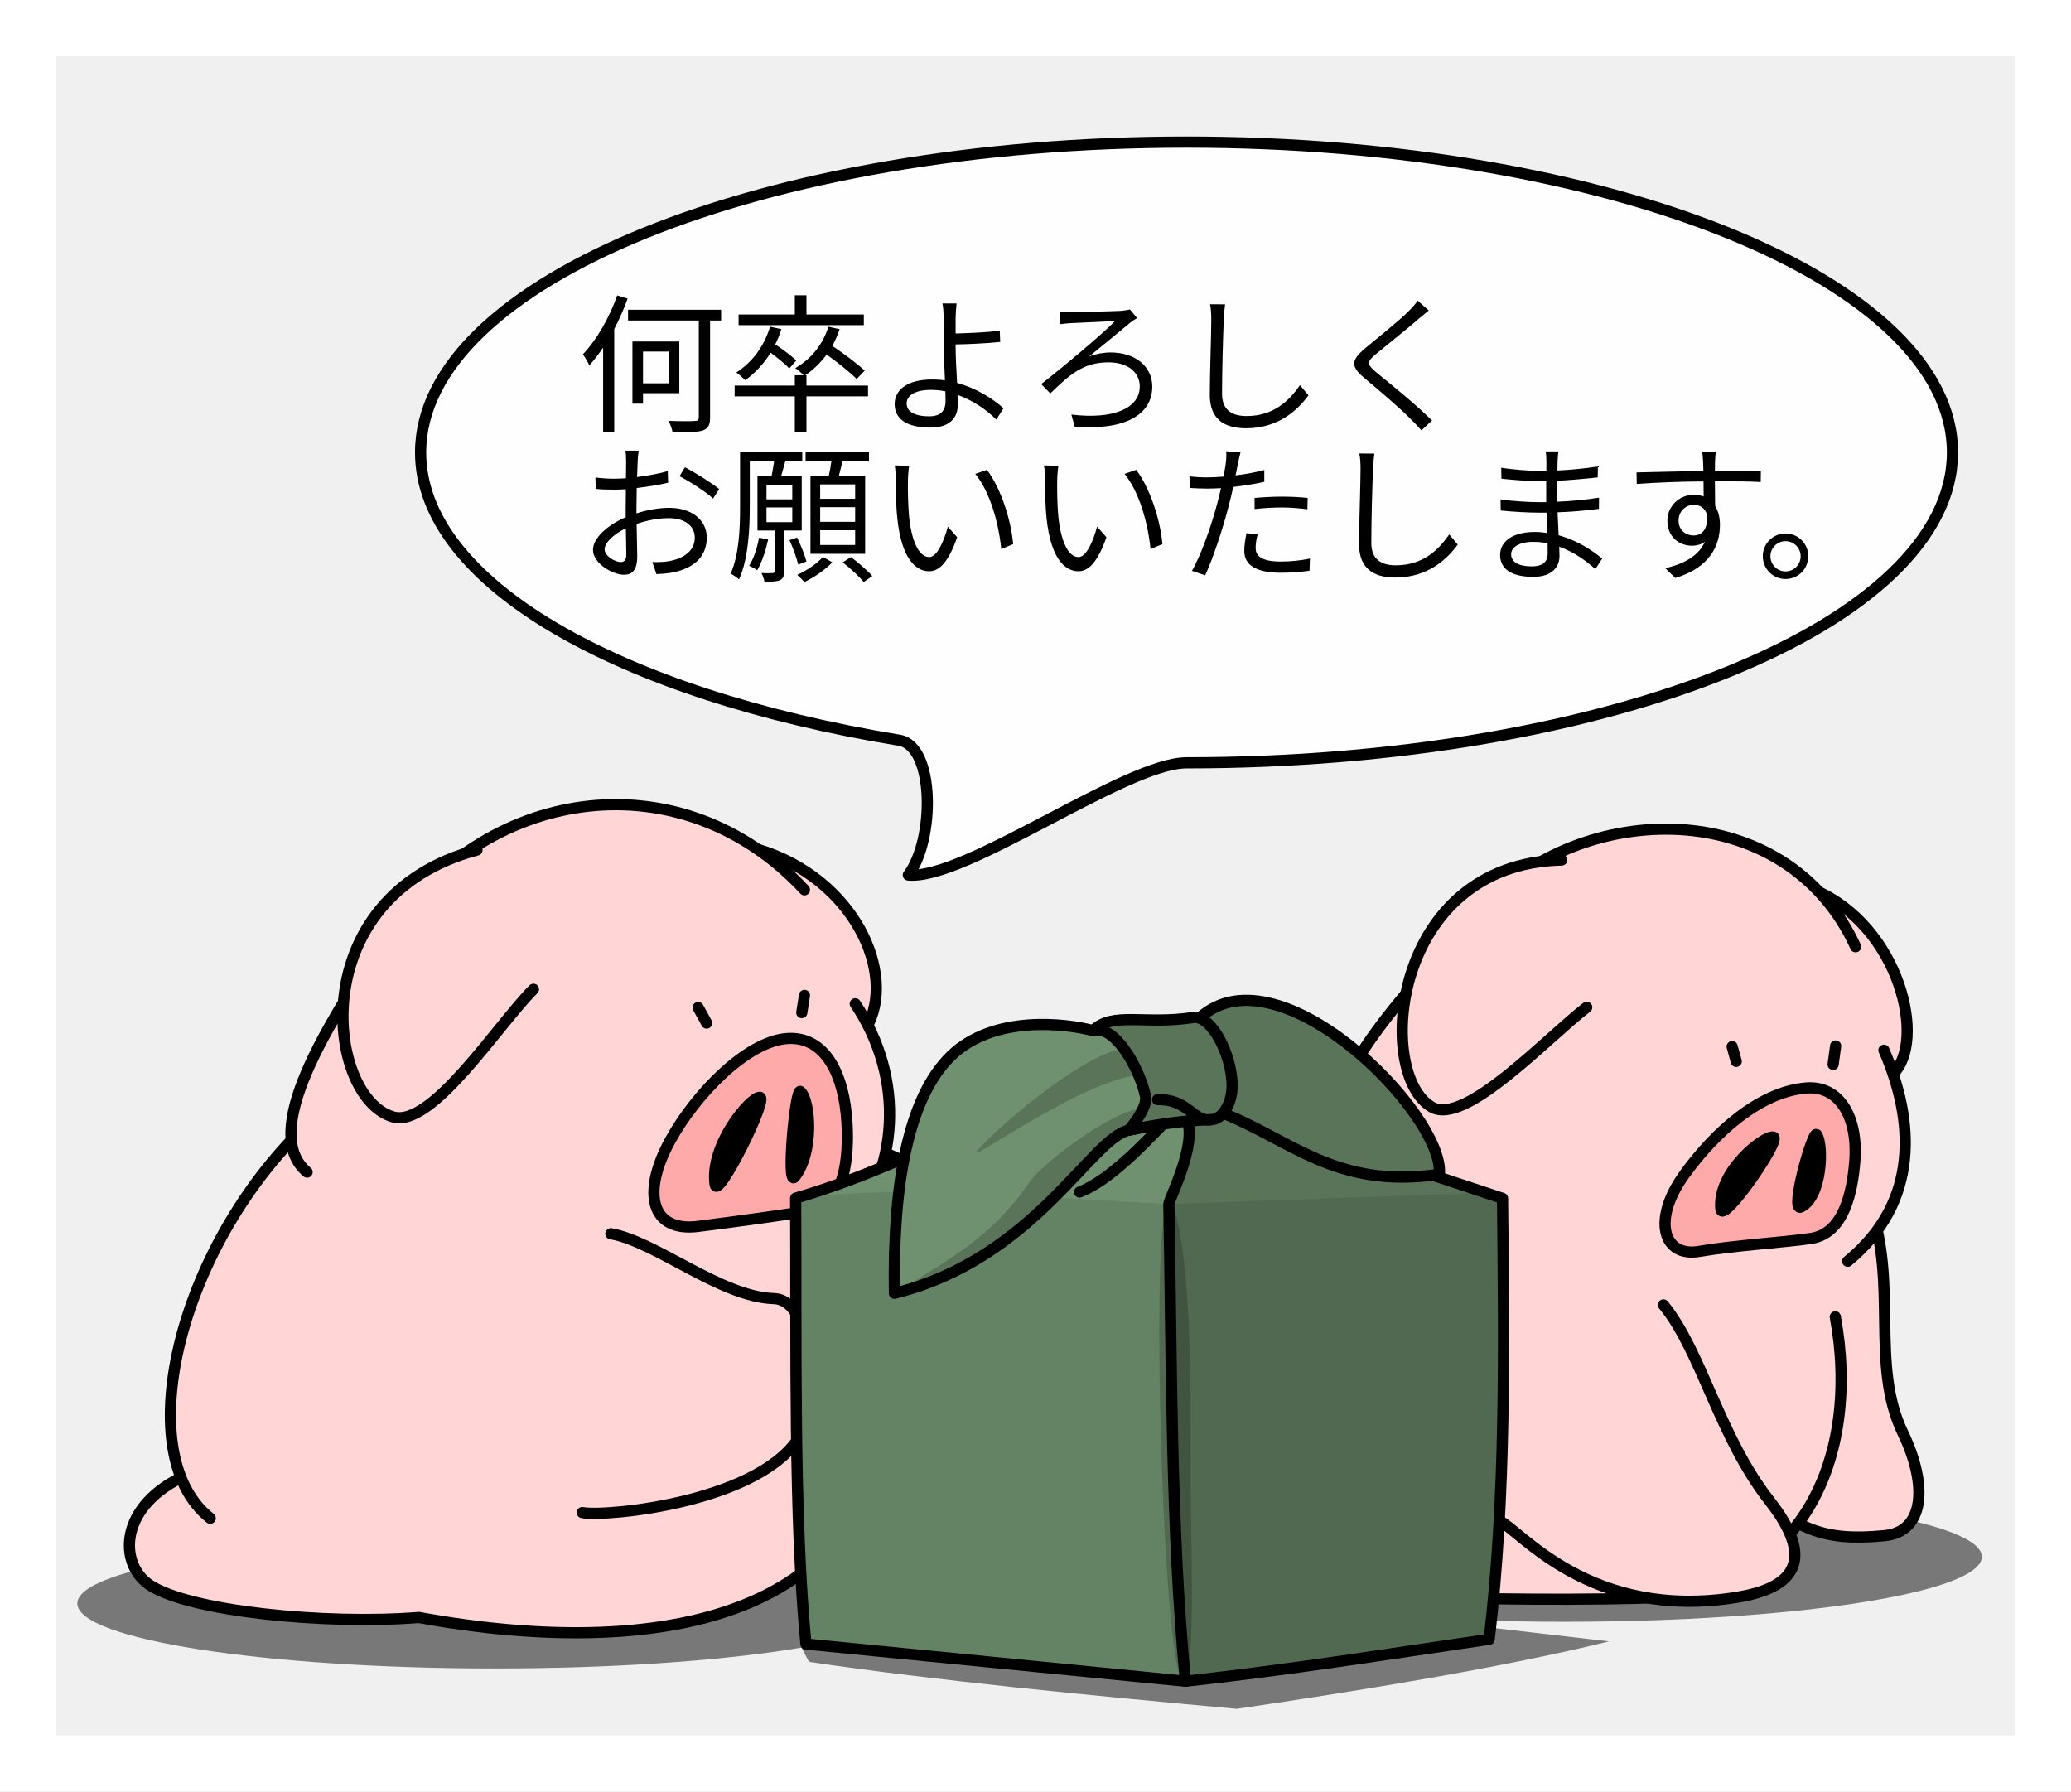
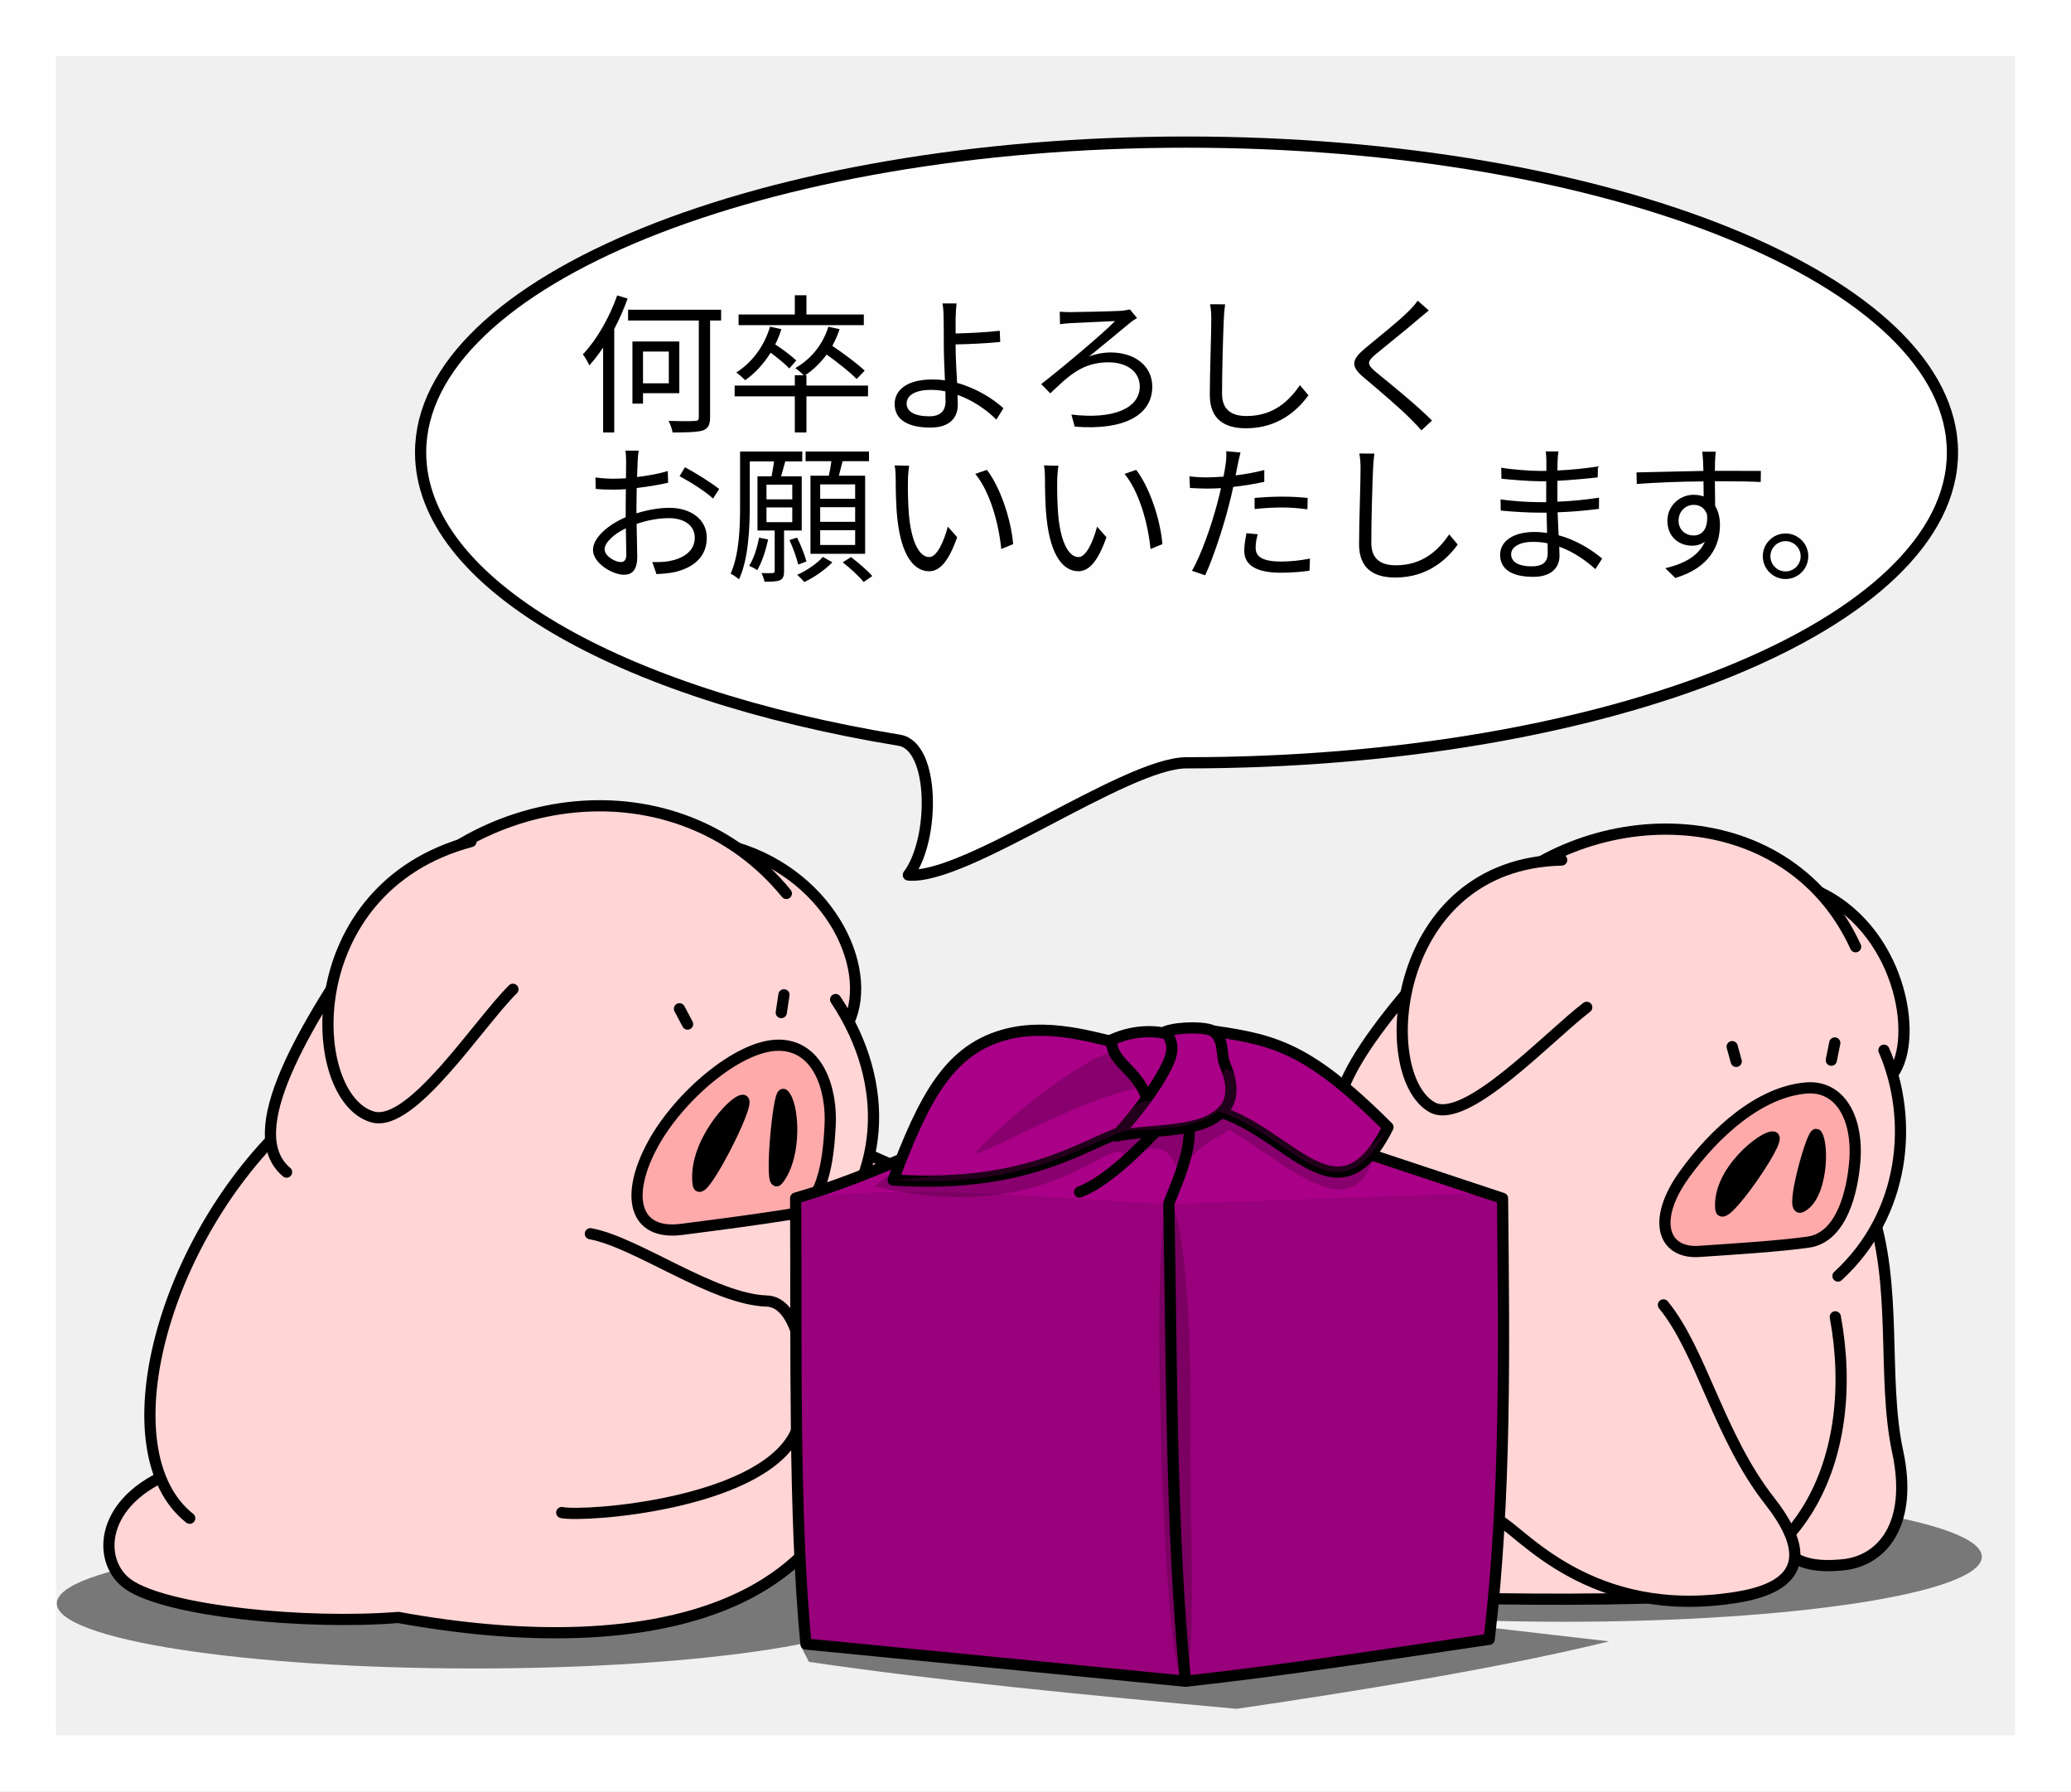
<svg xmlns="http://www.w3.org/2000/svg" width="370" height="320" id="svg3172" version="1.1">
  <defs id="defs3174" />
  <g id="layer1" transform="translate(0,-732.3622)" style="display:none">
    <path style="display:inline;fill:none;stroke:#0000ff;stroke-width:1px;stroke-linecap:butt;stroke-linejoin:miter;stroke-opacity:1" d="M 10,1042.362 360,742.362" id="path3025" />
    <path style="display:inline;fill:none;stroke:#0000ff;stroke-width:1px;stroke-linecap:butt;stroke-linejoin:miter;stroke-opacity:1" d="M 10,742.362 360,1042.362" id="path3027" />
    <path style="display:inline;fill:none;stroke:#ff0000;stroke-width:1px;stroke-linecap:butt;stroke-linejoin:miter;stroke-opacity:1" d="M 10,732.362 V 1052.362" id="path3006" />
    <path style="display:inline;fill:none;stroke:#ff0000;stroke-width:1px;stroke-linecap:butt;stroke-linejoin:miter;stroke-opacity:1" d="M 360,732.362 V 1052.362" id="path3010" />
    <path style="display:inline;fill:none;stroke:#ff0000;stroke-width:1px;stroke-linecap:butt;stroke-linejoin:miter;stroke-opacity:1" d="m 0,742.362 370,3e-5" id="path3016" />
    <path style="display:inline;fill:none;stroke:#ff0000;stroke-width:1px;stroke-linecap:butt;stroke-linejoin:miter;stroke-opacity:1" d="M 0,1042.362 H 370" id="path3018" />
  </g>
  <g id="layer10" style="display:none" />
+   <g id="g17779" style="display:none">
+     <ellipse id="ellipse17749" style="opacity:0.5;fill:#000000;fill-opacity:1;stroke:none;stroke-width:2;stroke-linecap:round;stroke-linejoin:round;stroke-miterlimit:4;stroke-dasharray:none" cx="-279.473" cy="278.1" rx="74.594" ry="11.614" transform="scale(-1,1)" />
+     <path style="display:inline;fill:#ffd5d5;stroke:#000000;stroke-width:2;stroke-linecap:round;stroke-linejoin:round;stroke-miterlimit:4;stroke-dasharray:none;stroke-opacity:1" d="m 334.087,215.306 c 5.065,14.176 0.006,28.442 5.856,40.627 4.631,9.645 3.787,17.713 -3.25,18.397 -11.24,1.093 -15.538,-1.324 -24.268,-8.417" id="path17751" />
+     <path id="path17753" d="m 334.391,213.705 -15.398,55.216 -88.297,-1.966 -21.102,-7.462 28.157,-59.994 91.193,-34.873 7.913,23.108 z" style="display:inline;fill:#ffd5d5;stroke:none;stroke-width:2;stroke-linecap:round;stroke-linejoin:round;stroke-miterlimit:4;stroke-dasharray:none" />
+     <path id="path17755" d="m 324.125,158.962 c 15.338,6.528 20.166,27.2 14.011,32.935" style="display:inline;fill:#ffd5d5;stroke:#000000;stroke-width:2;stroke-linecap:round;stroke-linejoin:round;stroke-miterlimit:4;stroke-dasharray:none;stroke-opacity:1" />
+     <path id="path17757" d="M 240.564,193.626 C 220.18,208.994 197.277,246.488 209.972,262.226" style="display:inline;fill:#ffd5d5;stroke:#000000;stroke-width:2;stroke-linecap:round;stroke-linejoin:round;stroke-miterlimit:4;stroke-dasharray:none;stroke-opacity:1" />
+     <path id="path17759" d="m 212.657,258.743 c -18.314,8.7 -19.874,21.376 -6.955,23.226 16.242,2.327 54.963,4.312 86.925,3.554 29.805,-0.707 39.793,-25.655 35.264,-50.283" style="display:inline;fill:#ffd5d5;stroke:#000000;stroke-width:2;stroke-linecap:round;stroke-linejoin:round;stroke-miterlimit:4;stroke-dasharray:none;stroke-opacity:1" />
+     <path id="path17761" d="m 331.52,169.128 c -12.51,-27.314 -49.162,-26.253 -66.768,-6.867 -14.009,15.425 -30.636,32.949 -24.522,41.269" style="display:inline;fill:#ffd5d5;stroke:#000000;stroke-width:2;stroke-linecap:round;stroke-linejoin:round;stroke-miterlimit:4;stroke-dasharray:none;stroke-opacity:1" />
+     <path id="path17763" d="m 336.582,187.613 c 5.368,12.387 6.545,26.985 -6.48,37.696" style="display:inline;fill:#ffd5d5;stroke:#000000;stroke-width:2;stroke-linecap:round;stroke-linejoin:round;stroke-miterlimit:4;stroke-dasharray:none;stroke-opacity:1" />
+     <path id="path17765" d="m 327.951,186.851 -0.448,3.298" style="display:inline;fill:none;stroke:#000000;stroke-width:2;stroke-linecap:round;stroke-linejoin:round;stroke-miterlimit:4;stroke-dasharray:none;stroke-opacity:1" />
+     <path id="path17767" d="m 309.467,186.97 0.722,2.634" style="display:inline;fill:none;stroke:#000000;stroke-width:2;stroke-linecap:round;stroke-linejoin:round;stroke-miterlimit:4;stroke-dasharray:none;stroke-opacity:1" />
+     <path id="path17769" d="m 279.008,153.636 c -30.46,0.669 -33.418,38.284 -23.184,44.145 5.942,3.403 20.55,-12.394 27.656,-17.834" style="display:inline;fill:#ffd5d5;stroke:#000000;stroke-width:2;stroke-linecap:round;stroke-linejoin:round;stroke-miterlimit:4;stroke-dasharray:none;stroke-opacity:1" />
+     <path id="path17771" d="m 322.655,194.36 c -8.212,0.699 -16.226,7.804 -21.756,15.495 -5.869,8.162 -3.678,14.801 2.664,13.699 6.112,-1.062 15.15,-1.603 19.975,-2.317 5.93,-0.878 7.406,-8.368 7.838,-13.799 0.611,-7.686 -2.637,-13.597 -8.722,-13.079 z" style="display:inline;fill:#ffaaaa;stroke:#000000;stroke-width:2;stroke-linecap:round;stroke-linejoin:round;stroke-miterlimit:4;stroke-dasharray:none;stroke-opacity:1" />
+     <path id="path17773" d="m 307.442,216.002 c 0.283,2.814 10.89,-12.511 9.382,-12.88 -1.539,-0.377 -10.058,6.159 -9.382,12.88 z" style="display:inline;fill:#000000;stroke:#000000;stroke-width:2;stroke-linecap:round;stroke-linejoin:round;stroke-miterlimit:4;stroke-dasharray:none" />
+     <path id="path17775" d="m 324.552,202.687 c -0.653,-0.949 -4.85,13.917 -2.807,12.938 3.769,-1.807 4.095,-11.065 2.807,-12.938 z" style="display:inline;fill:#000000;stroke:#000000;stroke-width:2;stroke-linecap:round;stroke-linejoin:round;stroke-miterlimit:4;stroke-dasharray:none" />
+     <path style="display:inline;fill:#ffd5d5;stroke:#000000;stroke-width:2;stroke-linecap:round;stroke-linejoin:round;stroke-miterlimit:4;stroke-dasharray:none;stroke-opacity:1" d="m 267.836,271.645 c 3.773,1.713 16.265,17.98 42.537,13.686 13.545,-2.214 11.76,-9.581 5.762,-17.233 -9.023,-11.51 -12.174,-26.746 -18.951,-34.99" id="path17777" />
+   </g>
  <g id="layer9" style="display:inline">
    <ellipse id="path3214-1-6" style="opacity:0.5;fill:#000000;fill-opacity:1;stroke:none;stroke-width:2;stroke-linecap:round;stroke-linejoin:round;stroke-miterlimit:4;stroke-dasharray:none" cx="-279.473" cy="278.1" rx="74.594" ry="11.614" transform="scale(-1,1)" />
-     <path style="display:inline;fill:#ffd5d5;stroke:#000000;stroke-width:2;stroke-linecap:round;stroke-linejoin:round;stroke-miterlimit:4;stroke-dasharray:none;stroke-opacity:1" d="m 334.087,215.306 c 5.065,14.176 0.006,28.442 5.856,40.627 4.631,9.645 3.787,17.713 -3.25,18.397 -11.24,1.093 -15.538,-1.324 -24.268,-8.417" id="path3240-6" />
+     <path style="display:inline;fill:#ffd5d5;stroke:#000000;stroke-width:2;stroke-linecap:round;stroke-linejoin:round;stroke-miterlimit:4;stroke-dasharray:none;stroke-opacity:1" d="m 334.087,215.306 c 5.065,14.176 2.096,30.771 4.941,43.985 2.799,13.003 -2.757,19.567 -9.794,20.251 -11.24,1.093 -10.521,-4.399 -19.251,-11.491" id="path3240-6" />
    <path id="path3386-3-7-1" d="m 334.391,213.705 -15.398,55.216 -88.297,-1.966 -21.102,-7.462 28.157,-59.994 91.193,-34.873 7.913,23.108 z" style="display:inline;fill:#ffd5d5;stroke:none;stroke-width:2;stroke-linecap:round;stroke-linejoin:round;stroke-miterlimit:4;stroke-dasharray:none" />
-     <path id="path5091-2-40-9-2-3-0" d="m 324.125,158.962 c 15.338,6.528 20.166,27.2 14.011,32.935" style="display:inline;fill:#ffd5d5;stroke:#000000;stroke-width:2;stroke-linecap:round;stroke-linejoin:round;stroke-miterlimit:4;stroke-dasharray:none;stroke-opacity:1" />
+     <path id="path5091-2-40-9-2-3-0" d="m 324.125,158.962 c 15.317,6.515 18.872,26.424 14.011,32.935" style="display:inline;fill:#ffd5d5;stroke:#000000;stroke-width:2;stroke-linecap:round;stroke-linejoin:round;stroke-miterlimit:4;stroke-dasharray:none;stroke-opacity:1" />
    <path id="path3327-4-9-3" d="M 240.564,193.626 C 220.18,208.994 197.277,246.488 209.972,262.226" style="display:inline;fill:#ffd5d5;stroke:#000000;stroke-width:2;stroke-linecap:round;stroke-linejoin:round;stroke-miterlimit:4;stroke-dasharray:none;stroke-opacity:1" />
    <path id="path3333-4-8-2" d="m 212.657,258.743 c -18.314,8.7 -19.874,21.376 -6.955,23.226 16.242,2.327 54.963,4.312 86.925,3.554 29.805,-0.707 39.793,-25.655 35.264,-50.283" style="display:inline;fill:#ffd5d5;stroke:#000000;stroke-width:2;stroke-linecap:round;stroke-linejoin:round;stroke-miterlimit:4;stroke-dasharray:none;stroke-opacity:1" />
    <path id="path4041-7-7" d="m 331.52,169.128 c -12.51,-27.314 -49.162,-26.253 -66.768,-6.867 -14.009,15.425 -30.636,32.949 -24.522,41.269" style="display:inline;fill:#ffd5d5;stroke:#000000;stroke-width:2;stroke-linecap:round;stroke-linejoin:round;stroke-miterlimit:4;stroke-dasharray:none;stroke-opacity:1" />
-     <path id="path5093-4-9-4-4-1-2" d="m 336.582,187.613 c 5.368,12.387 6.545,26.985 -6.48,37.696" style="display:inline;fill:#ffd5d5;stroke:#000000;stroke-width:2;stroke-linecap:round;stroke-linejoin:round;stroke-miterlimit:4;stroke-dasharray:none;stroke-opacity:1" />
-     <path id="path5095-5-4-8-5-2-1" d="m 327.951,186.851 -0.448,3.298" style="display:inline;fill:none;stroke:#000000;stroke-width:2;stroke-linecap:round;stroke-linejoin:round;stroke-miterlimit:4;stroke-dasharray:none;stroke-opacity:1" />
+     <path id="path5093-4-9-4-4-1-2" d="m 336.582,187.613 c 5.368,12.387 3.894,29.207 -8.215,40.339" style="display:inline;fill:#ffd5d5;stroke:#000000;stroke-width:2;stroke-linecap:round;stroke-linejoin:round;stroke-miterlimit:4;stroke-dasharray:none;stroke-opacity:1" />
+     <path id="path5095-5-4-8-5-2-1" d="m 327.798,186.317 -0.619,3.077" style="display:inline;fill:none;stroke:#000000;stroke-width:2;stroke-linecap:round;stroke-linejoin:round;stroke-miterlimit:4;stroke-dasharray:none;stroke-opacity:1" />
    <path id="path5097-5-8-8-5-3-0" d="m 309.467,186.97 0.722,2.634" style="display:inline;fill:none;stroke:#000000;stroke-width:2;stroke-linecap:round;stroke-linejoin:round;stroke-miterlimit:4;stroke-dasharray:none;stroke-opacity:1" />
    <path id="path5099-1-8-2-7-3-7" d="m 279.008,153.636 c -30.46,0.669 -33.418,38.284 -23.184,44.145 5.942,3.403 20.55,-12.394 27.656,-17.834" style="display:inline;fill:#ffd5d5;stroke:#000000;stroke-width:2;stroke-linecap:round;stroke-linejoin:round;stroke-miterlimit:4;stroke-dasharray:none;stroke-opacity:1" />
-     <path id="path5101-7-2-4-1-4-2" d="m 322.655,194.36 c -8.212,0.699 -16.226,7.804 -21.756,15.495 -5.869,8.162 -3.678,14.801 2.664,13.699 6.112,-1.062 15.15,-1.603 19.975,-2.317 5.93,-0.878 7.406,-8.368 7.838,-13.799 0.611,-7.686 -2.637,-13.597 -8.722,-13.079 z" style="display:inline;fill:#ffaaaa;stroke:#000000;stroke-width:2;stroke-linecap:round;stroke-linejoin:round;stroke-miterlimit:4;stroke-dasharray:none;stroke-opacity:1" />
+     <path id="path5101-7-2-4-1-4-2" d="m 322.655,194.36 c -8.212,0.699 -16.226,7.804 -21.756,15.495 -5.869,8.162 -3.758,14.135 2.664,13.699 6.112,-0.414 14.718,-0.955 19.544,-1.669 5.93,-0.878 7.838,-9.016 8.27,-14.446 0.611,-7.686 -2.637,-13.597 -8.722,-13.079 z" style="display:inline;fill:#ffaaaa;stroke:#000000;stroke-width:2;stroke-linecap:round;stroke-linejoin:round;stroke-miterlimit:4;stroke-dasharray:none;stroke-opacity:1" />
    <path id="path5105-1-4-55-1-28-1-2" d="m 307.442,216.002 c 0.283,2.814 10.89,-12.511 9.382,-12.88 -1.539,-0.377 -10.058,6.159 -9.382,12.88 z" style="display:inline;fill:#000000;stroke:#000000;stroke-width:2;stroke-linecap:round;stroke-linejoin:round;stroke-miterlimit:4;stroke-dasharray:none" />
    <path id="path5107-1-5-1-5-1-6" d="m 324.552,202.687 c -0.653,-0.949 -4.85,13.917 -2.807,12.938 3.769,-1.807 4.095,-11.065 2.807,-12.938 z" style="display:inline;fill:#000000;stroke:#000000;stroke-width:2;stroke-linecap:round;stroke-linejoin:round;stroke-miterlimit:4;stroke-dasharray:none" />
    <path style="display:inline;fill:#ffd5d5;stroke:#000000;stroke-width:2;stroke-linecap:round;stroke-linejoin:round;stroke-miterlimit:4;stroke-dasharray:none;stroke-opacity:1" d="m 267.836,271.645 c 3.773,1.713 16.265,17.98 42.537,13.686 13.545,-2.214 11.76,-9.581 5.762,-17.233 -9.023,-11.51 -12.174,-26.746 -18.951,-34.99" id="path5089-8-7-0-8-2-4-0" />
  </g>
-   <g id="layer3">
-     <path style="display:inline;fill:#ffd5d5;stroke:#000000;stroke-width:2;stroke-linecap:round;stroke-linejoin:round;stroke-miterlimit:4;stroke-dasharray:none;stroke-opacity:1" d="m 156.284,205.163 c 14.146,5.887 34.45,16.548 32.318,25.855 -3.387,14.785 -37.232,17.065 -31.558,15.147" id="path3240" />
-     <ellipse id="path3214-1" style="opacity:0.5;fill:#000000;fill-opacity:1;stroke:none;stroke-width:2;stroke-linecap:round;stroke-linejoin:round;stroke-miterlimit:4;stroke-dasharray:none" cx="-88.409" cy="286.444" rx="74.594" ry="11.614" transform="scale(-1,1)" />
-     <path id="path3386-3-7" d="m 156.196,203.44 4.976,32.515 -98.32,48.239 -28.762,-16.933 17.863,-61.223 90.822,-47.986 11.351,22.733 z" style="display:inline;fill:#ffd5d5;stroke:none;stroke-width:2;stroke-linecap:round;stroke-linejoin:round;stroke-miterlimit:4;stroke-dasharray:none" />
-     <path id="path5091-2-40-9-2-3" d="m 135.307,151.701 c 17.415,5.204 24.959,22.372 19.501,31.854" style="display:inline;fill:#ffd5d5;stroke:#000000;stroke-width:2;stroke-linecap:round;stroke-linejoin:round;stroke-miterlimit:4;stroke-dasharray:none;stroke-opacity:1" />
-     <path id="path3333-4-8" d="m 33.43,263.447 c -12.281,5.42 -12.301,15.87 -6.75,19.652 6.951,4.736 31.483,7.175 48.153,5.843 42.816,7.826 92.806,1.785 82.186,-57.369" style="display:inline;fill:#ffd5d5;stroke:#000000;stroke-width:2;stroke-linecap:round;stroke-linejoin:round;stroke-miterlimit:4;stroke-dasharray:none;stroke-opacity:1" />
-     <path id="path3327-4-9" d="M 55.834,199.98 C 32.306,221.478 22.662,259.488 37.558,271.217" style="display:inline;fill:#ffd5d5;stroke:#000000;stroke-width:2;stroke-linecap:round;stroke-linejoin:round;stroke-miterlimit:4;stroke-dasharray:none;stroke-opacity:1" />
-     <path id="path4041-7" d="M 143.719,158.957 C 121.914,135.486 87.563,140.371 70.319,165.406 57.803,183.576 46.489,202.358 54.863,209.387" style="display:inline;fill:#ffd5d5;stroke:#000000;stroke-width:2;stroke-linecap:round;stroke-linejoin:round;stroke-miterlimit:4;stroke-dasharray:none;stroke-opacity:1" />
-     <path id="path5093-4-9-4-4-1" d="m 152.802,179.321 c 9.023,13.441 7.731,30.017 -1.577,40.65" style="display:inline;fill:#ffd5d5;stroke:#000000;stroke-width:2;stroke-linecap:round;stroke-linejoin:round;stroke-miterlimit:4;stroke-dasharray:none;stroke-opacity:1" />
-     <path id="path5095-5-4-8-5-2" d="m 143.723,177.822 -0.479,3.066" style="display:inline;fill:none;stroke:#000000;stroke-width:2;stroke-linecap:round;stroke-linejoin:round;stroke-miterlimit:4;stroke-dasharray:none;stroke-opacity:1" />
-     <path id="path5097-5-8-8-5-3" d="m 124.73,179.993 1.52,2.765" style="display:inline;fill:none;stroke:#000000;stroke-width:2;stroke-linecap:round;stroke-linejoin:round;stroke-miterlimit:4;stroke-dasharray:none;stroke-opacity:1" />
-     <path id="path5099-1-8-2-7-3" d="m 85.216,151.842 c -31.17,8.317 -26.99,44.216 -14.992,47.683 6.965,2.013 18.84,-16.619 25.079,-22.797" style="display:inline;fill:#ffd5d5;stroke:#000000;stroke-width:2;stroke-linecap:round;stroke-linejoin:round;stroke-miterlimit:4;stroke-dasharray:none;stroke-opacity:1" />
-     <path id="path5101-7-2-4-1-4" d="m 140.588,185.523 c -7.125,0.521 -16.302,9.858 -20.907,18.304 -5.096,9.345 -3.336,16.321 5.037,15.259 6.495,-0.823 14.917,-1.977 20.103,-2.808 6.267,-1.004 6.819,-9.855 6.502,-15.615 -0.479,-8.701 -3.896,-15.64 -10.735,-15.14 z" style="display:inline;fill:#ffaaaa;stroke:#000000;stroke-width:2;stroke-linecap:round;stroke-linejoin:round;stroke-miterlimit:4;stroke-dasharray:none;stroke-opacity:1" />
-     <path id="path5105-1-4-55-1-28-1" d="m 127.756,211.598 c 0.411,2.967 9.623,-15.577 7.98,-15.578 -1.677,-0.002 -8.961,8.493 -7.98,15.578 z" style="display:inline;fill:#000000;stroke:#000000;stroke-width:2;stroke-linecap:round;stroke-linejoin:round;stroke-miterlimit:4;stroke-dasharray:none" />
-     <path id="path5107-1-5-1-5-1" d="m 143.001,194.991 c -0.909,-0.813 -2.551,17.139 -1.04,15.275 3.484,-4.298 2.834,-13.671 1.04,-15.275 z" style="display:inline;fill:#000000;stroke:#000000;stroke-width:2;stroke-linecap:round;stroke-linejoin:round;stroke-miterlimit:4;stroke-dasharray:none" />
-     <path style="display:inline;fill:#ffd5d5;stroke:#000000;stroke-width:2;stroke-linecap:round;stroke-linejoin:round;stroke-miterlimit:4;stroke-dasharray:none;stroke-opacity:1" d="m 104.027,270.209 c 4.31,0.817 32.345,-1.902 39.104,-14.045 3.208,-5.765 2.275,-23.949 -4.855,-24.178 -9.55,-0.307 -20.955,-10.126 -29.139,-11.59" id="path5089-8-7-0-8-2-4" />
+   <g id="g17747" style="display:none">
+     <path style="display:inline;fill:#ffd5d5;stroke:#000000;stroke-width:2;stroke-linecap:round;stroke-linejoin:round;stroke-miterlimit:4;stroke-dasharray:none;stroke-opacity:1" d="m 156.284,205.163 c 14.146,5.887 34.45,16.548 32.318,25.855 -3.387,14.785 -37.232,17.065 -31.558,15.147" id="path17717" />
+     <ellipse id="ellipse17719" style="opacity:0.5;fill:#000000;fill-opacity:1;stroke:none;stroke-width:2;stroke-linecap:round;stroke-linejoin:round;stroke-miterlimit:4;stroke-dasharray:none" cx="-88.409" cy="286.444" rx="74.594" ry="11.614" transform="scale(-1,1)" />
+     <path id="path17721" d="m 156.196,203.44 4.976,32.515 -98.32,48.239 -28.762,-16.933 17.863,-61.223 90.822,-47.986 11.351,22.733 z" style="display:inline;fill:#ffd5d5;stroke:none;stroke-width:2;stroke-linecap:round;stroke-linejoin:round;stroke-miterlimit:4;stroke-dasharray:none" />
+     <path id="path17723" d="m 135.307,151.701 c 17.415,5.204 24.959,22.372 19.501,31.854" style="display:inline;fill:#ffd5d5;stroke:#000000;stroke-width:2;stroke-linecap:round;stroke-linejoin:round;stroke-miterlimit:4;stroke-dasharray:none;stroke-opacity:1" />
+     <path id="path17725" d="m 33.43,263.447 c -12.281,5.42 -12.301,15.87 -6.75,19.652 6.951,4.736 31.483,7.175 48.153,5.843 42.816,7.826 92.806,1.785 82.186,-57.369" style="display:inline;fill:#ffd5d5;stroke:#000000;stroke-width:2;stroke-linecap:round;stroke-linejoin:round;stroke-miterlimit:4;stroke-dasharray:none;stroke-opacity:1" />
+     <path id="path17727" d="M 55.834,199.98 C 32.306,221.478 22.662,259.488 37.558,271.217" style="display:inline;fill:#ffd5d5;stroke:#000000;stroke-width:2;stroke-linecap:round;stroke-linejoin:round;stroke-miterlimit:4;stroke-dasharray:none;stroke-opacity:1" />
+     <path id="path17729" d="M 143.719,158.957 C 121.914,135.486 87.563,140.371 70.319,165.406 57.803,183.576 46.489,202.358 54.863,209.387" style="display:inline;fill:#ffd5d5;stroke:#000000;stroke-width:2;stroke-linecap:round;stroke-linejoin:round;stroke-miterlimit:4;stroke-dasharray:none;stroke-opacity:1" />
+     <path id="path17731" d="m 152.802,179.321 c 9.023,13.441 7.731,30.017 -1.577,40.65" style="display:inline;fill:#ffd5d5;stroke:#000000;stroke-width:2;stroke-linecap:round;stroke-linejoin:round;stroke-miterlimit:4;stroke-dasharray:none;stroke-opacity:1" />
+     <path id="path17733" d="m 143.723,177.822 -0.479,3.066" style="display:inline;fill:none;stroke:#000000;stroke-width:2;stroke-linecap:round;stroke-linejoin:round;stroke-miterlimit:4;stroke-dasharray:none;stroke-opacity:1" />
+     <path id="path17735" d="m 124.73,179.993 1.52,2.765" style="display:inline;fill:none;stroke:#000000;stroke-width:2;stroke-linecap:round;stroke-linejoin:round;stroke-miterlimit:4;stroke-dasharray:none;stroke-opacity:1" />
+     <path id="path17737" d="m 85.216,151.842 c -31.17,8.317 -26.99,44.216 -14.992,47.683 6.965,2.013 18.84,-16.619 25.079,-22.797" style="display:inline;fill:#ffd5d5;stroke:#000000;stroke-width:2;stroke-linecap:round;stroke-linejoin:round;stroke-miterlimit:4;stroke-dasharray:none;stroke-opacity:1" />
+     <path id="path17739" d="m 140.588,185.523 c -7.125,0.521 -16.302,9.858 -20.907,18.304 -5.096,9.345 -3.336,16.321 5.037,15.259 6.495,-0.823 14.917,-1.977 20.103,-2.808 6.267,-1.004 6.819,-9.855 6.502,-15.615 -0.479,-8.701 -3.896,-15.64 -10.735,-15.14 z" style="display:inline;fill:#ffaaaa;stroke:#000000;stroke-width:2;stroke-linecap:round;stroke-linejoin:round;stroke-miterlimit:4;stroke-dasharray:none;stroke-opacity:1" />
+     <path id="path17741" d="m 127.756,211.598 c 0.411,2.967 9.623,-15.577 7.98,-15.578 -1.677,-0.002 -8.961,8.493 -7.98,15.578 z" style="display:inline;fill:#000000;stroke:#000000;stroke-width:2;stroke-linecap:round;stroke-linejoin:round;stroke-miterlimit:4;stroke-dasharray:none" />
+     <path id="path17743" d="m 143.001,194.991 c -0.909,-0.813 -2.551,17.139 -1.04,15.275 3.484,-4.298 2.834,-13.671 1.04,-15.275 z" style="display:inline;fill:#000000;stroke:#000000;stroke-width:2;stroke-linecap:round;stroke-linejoin:round;stroke-miterlimit:4;stroke-dasharray:none" />
+     <path style="display:inline;fill:#ffd5d5;stroke:#000000;stroke-width:2;stroke-linecap:round;stroke-linejoin:round;stroke-miterlimit:4;stroke-dasharray:none;stroke-opacity:1" d="m 104.027,270.209 c 4.31,0.817 32.345,-1.902 39.104,-14.045 3.208,-5.765 2.275,-23.949 -4.855,-24.178 -9.55,-0.307 -20.955,-10.126 -29.139,-11.59" id="path17745" />
+   </g>
+   <g id="layer3" style="display:inline">
+     <path style="display:inline;fill:#ffd5d5;stroke:#000000;stroke-width:2;stroke-linecap:round;stroke-linejoin:round;stroke-miterlimit:4;stroke-dasharray:none;stroke-opacity:1" d="m 152.62,205.163 c 14.146,5.887 34.45,16.548 32.318,25.855 -3.387,14.785 -37.232,17.065 -31.558,15.147" id="path3240" />
+     <ellipse id="path3214-1" style="opacity:0.5;fill:#000000;fill-opacity:1;stroke:none;stroke-width:2;stroke-linecap:round;stroke-linejoin:round;stroke-miterlimit:4;stroke-dasharray:none" cx="-84.746" cy="286.444" rx="74.594" ry="11.614" transform="scale(-1,1)" />
+     <path id="path3386-3-7" d="m 152.532,203.44 4.976,32.515 -98.32,48.239 -28.762,-16.933 17.863,-61.223 90.822,-47.986 11.351,22.733 z" style="display:inline;fill:#ffd5d5;stroke:none;stroke-width:2;stroke-linecap:round;stroke-linejoin:round;stroke-miterlimit:4;stroke-dasharray:none" />
+     <path id="path5091-2-40-9-2-3" d="m 131.415,151.396 c 17.415,5.204 25.188,22.677 19.73,32.159" style="display:inline;fill:#ffd5d5;stroke:#000000;stroke-width:2;stroke-linecap:round;stroke-linejoin:round;stroke-miterlimit:4;stroke-dasharray:none;stroke-opacity:1" />
+     <path id="path3333-4-8" d="m 29.767,263.447 c -12.281,5.42 -12.301,15.87 -6.75,19.652 6.951,4.736 31.483,7.175 48.153,5.843 42.816,7.826 92.806,1.785 82.186,-57.369" style="display:inline;fill:#ffd5d5;stroke:#000000;stroke-width:2;stroke-linecap:round;stroke-linejoin:round;stroke-miterlimit:4;stroke-dasharray:none;stroke-opacity:1" />
+     <path id="path3327-4-9" d="M 52.171,199.98 C 28.642,221.478 18.999,259.488 33.894,271.217" style="display:inline;fill:#ffd5d5;stroke:#000000;stroke-width:2;stroke-linecap:round;stroke-linejoin:round;stroke-miterlimit:4;stroke-dasharray:none;stroke-opacity:1" />
+     <path id="path4041-7" d="M 140.487,159.605 C 120.949,135.701 83.899,140.371 66.655,165.406 54.14,183.576 42.826,202.358 51.199,209.387" style="display:inline;fill:#ffd5d5;stroke:#000000;stroke-width:2;stroke-linecap:round;stroke-linejoin:round;stroke-miterlimit:4;stroke-dasharray:none;stroke-opacity:1" />
+     <path id="path5093-4-9-4-4-1" d="m 149.291,178.558 c 10.102,15.168 8.9,32.686 -3.572,44.083" style="display:inline;fill:#ffd5d5;stroke:#000000;stroke-width:2;stroke-linecap:round;stroke-linejoin:round;stroke-miterlimit:4;stroke-dasharray:none;stroke-opacity:1" />
+     <path id="path5095-5-4-8-5-2" d="m 140.06,177.714 -0.479,3.174" style="display:inline;fill:none;stroke:#000000;stroke-width:2;stroke-linecap:round;stroke-linejoin:round;stroke-miterlimit:4;stroke-dasharray:none;stroke-opacity:1" />
+     <path id="path5097-5-8-8-5-3" d="m 121.391,180.209 1.45,2.734" style="display:inline;fill:none;stroke:#000000;stroke-width:2;stroke-linecap:round;stroke-linejoin:round;stroke-miterlimit:4;stroke-dasharray:none;stroke-opacity:1" />
+     <path id="path5099-1-8-2-7-3" d="m 84.143,150.331 c -31.17,8.317 -29.58,45.727 -17.583,49.194 6.965,2.013 18.84,-16.619 25.079,-22.797" style="display:inline;fill:#ffd5d5;stroke:#000000;stroke-width:2;stroke-linecap:round;stroke-linejoin:round;stroke-miterlimit:4;stroke-dasharray:none;stroke-opacity:1" />
+     <path id="path5101-7-2-4-1-4" d="m 138.983,186.718 c -7.144,0.068 -17.713,9.203 -22.318,17.648 -5.096,9.345 -3.336,16.321 5.037,15.259 6.495,-0.823 14.001,-1.824 19.187,-2.655 6.267,-1.004 7.096,-10.008 7.418,-15.767 0.374,-6.68 -2.161,-14.553 -9.324,-14.485 z" style="display:inline;fill:#ffaaaa;stroke:#000000;stroke-width:2;stroke-linecap:round;stroke-linejoin:round;stroke-miterlimit:4;stroke-dasharray:none;stroke-opacity:1" />
+     <path id="path5105-1-4-55-1-28-1" d="m 124.74,211.598 c 0.411,2.967 9.623,-15.037 7.98,-15.039 -1.677,-0.002 -8.961,7.953 -7.98,15.039 z" style="display:inline;fill:#000000;stroke:#000000;stroke-width:2;stroke-linecap:round;stroke-linejoin:round;stroke-miterlimit:4;stroke-dasharray:none" />
+     <path id="path5107-1-5-1-5-1" d="m 139.985,195.531 c -0.909,-0.813 -2.551,17.139 -1.04,15.275 3.484,-4.298 2.834,-13.671 1.04,-15.275 z" style="display:inline;fill:#000000;stroke:#000000;stroke-width:2;stroke-linecap:round;stroke-linejoin:round;stroke-miterlimit:4;stroke-dasharray:none" />
+     <path style="display:inline;fill:#ffd5d5;stroke:#000000;stroke-width:2;stroke-linecap:round;stroke-linejoin:round;stroke-miterlimit:4;stroke-dasharray:none;stroke-opacity:1" d="m 100.364,270.209 c 4.31,0.817 34.72,-1.47 41.478,-13.613 3.208,-5.765 2.275,-23.949 -4.855,-24.178 -9.55,-0.307 -23.33,-10.557 -31.514,-12.022" id="path5089-8-7-0-8-2-4" />
+   </g>
+   <g id="g17219" style="display:none">
+     <path style="display:inline;opacity:0.5;fill:#000000;fill-opacity:1;stroke:none;stroke-width:2;stroke-linecap:round;stroke-linejoin:round;stroke-opacity:1" d="m 287.473,293.215 c -18.942,4.656 -43.998,8.743 -66.533,12.052 -26.306,-2.404 -53.855,-5.049 -76.41,-8.391 l -1.402,-2.679 99.684,-6.15 z" id="path17195" />
+     <path style="display:inline;fill:#6f916f;fill-opacity:1;stroke:#000000;stroke-width:2;stroke-linecap:round;stroke-linejoin:round;stroke-opacity:1" d="m 266.057,292.844 c -18.713,2.744 -35.917,5.478 -54.265,7.492 l -67.803,-6.647 c -2.202,-22.798 -1.698,-52.735 -1.839,-79.655 14.4,-4.158 28.799,-11.471 43.199,-18.409 l 25.071,-0.804 58.019,19.254 c 0.273,26.635 0.646,53.148 -2.382,78.769 z" id="path17197" />
+     <path style="display:inline;opacity:0.1;fill:#000000;fill-opacity:1;stroke:none;stroke-width:2;stroke-linecap:round;stroke-linejoin:round;stroke-opacity:1" d="m 266.057,292.844 c -18.713,2.744 -35.853,4.395 -54.201,6.409 l -67.867,-5.564 c -2.202,-22.798 -1.698,-52.735 -1.839,-79.655 22.065,-2.564 44.482,-0.009 66.67,1.061 l 59.683,-2.103 c -0.443,27.551 0.218,56.305 -2.446,79.852 z" id="path17199" />
+     <path style="display:inline;opacity:0.2;fill:#000000;fill-opacity:1;stroke:none;stroke-width:2;stroke-linecap:round;stroke-linejoin:round;stroke-opacity:1" d="m 266.057,292.844 c -18.713,2.744 -35.917,5.478 -54.265,7.492 L 208.821,215.095 c 2.947,-4.33 3.306,-8.228 3.862,-15.013 0.581,-7.093 7.223,-0.47 4.995,-1.548 l 50.762,15.541 c 0.273,26.635 0.646,53.148 -2.382,78.769 z" id="path17201" />
+     <path id="path17203" d="m 211.856,299.253 c -3.686,9.014 -6.597,-79.2 -3.297,-84.194 1.37,-2.074 4.348,9.759 4.142,39.94 -0.14,20.491 1.036,39.657 -0.844,44.254 z" style="display:inline;opacity:0.2;fill:#000000;stroke:none;stroke-width:2;stroke-linecap:round;stroke-linejoin:round;stroke-miterlimit:4;stroke-dasharray:none" />
+     <path id="path17205" d="m 211.956,199.71 c 2.138,4.517 -3.151,14.58 -3.135,15.384 0.533,27.719 0.318,58.051 2.971,85.241" style="display:inline;fill:none;stroke:#000000;stroke-width:2;stroke-linecap:round;stroke-linejoin:round;stroke-miterlimit:4;stroke-dasharray:none;stroke-opacity:1" />
+     <path style="display:inline;fill:#6f916f;fill-opacity:1;stroke:#000000;stroke-width:2;stroke-linecap:round;stroke-linejoin:round;stroke-opacity:1" d="m 257.15,209.773 c -18.713,2.744 -26.547,-6.313 -39.473,-11.239 l -16.014,3.372 c -6.658,1.342 -16.959,22.983 -41.864,29.13 -0.321,-19.18 2.354,-34.928 10.14,-42.443 7.663,-7.396 20.635,-5.743 25.348,-4.484 l 18.52,-1.767 c 13.827,-14.114 44.307,16.607 43.344,27.431 z" id="path17207" />
+     <path id="path17209" d="m 208.041,200.53 c -3.605,3.751 -9.82,10.358 -15.164,12.419" style="display:inline;fill:none;stroke:#000000;stroke-width:2;stroke-linecap:round;stroke-linejoin:round;stroke-miterlimit:4;stroke-dasharray:none;stroke-opacity:1" />
+     <path id="path17211" d="m 206.063,192.051 c -9.573,-1.787 -35.378,17.577 -31.259,13.234 7.474,-7.882 22.795,-19.304 26.94,-17.726 2.456,0.935 8.889,5.346 4.32,4.492 z" style="display:inline;opacity:0.2;fill:#000000;stroke:none;stroke-width:2;stroke-linecap:round;stroke-linejoin:round;stroke-miterlimit:4;stroke-dasharray:none" />
+     <path style="display:inline;fill:#6f916f;fill-opacity:1;stroke:#000000;stroke-width:2;stroke-linecap:round;stroke-linejoin:round;stroke-opacity:1" d="m 216.395,200.021 c -5.074,0.137 -9.946,0.883 -14.732,1.885 1.396,-1.656 3.351,-4.428 2.993,-6.071 -1.175,-5.388 -5.7,-12.921 -9.369,-11.725 3.529,-3.459 9.118,-0.997 17.888,-2.34 3.185,-0.488 6.758,6.342 6.951,11.827 0.118,3.359 -1.656,6.37 -3.73,6.426 z" id="path17213" />
+     <path style="display:inline;opacity:0.2;fill:#000000;fill-opacity:1;stroke:none;stroke-width:2;stroke-linecap:round;stroke-linejoin:round;stroke-opacity:1" d="m 257.15,209.773 c -18.713,2.744 -26.547,-6.313 -39.473,-11.239 -2.794,4.807 -10.676,2.248 -16.014,3.372 -6.658,1.342 -16.959,22.983 -41.864,29.13 11.863,-7.171 17.982,-10.949 24.155,-19.877 2.322,-3.358 13.632,-11.958 19.536,-13.131 4.454,-0.885 -3.032,-13.198 -8.204,-13.919 3.385,-2.448 11.961,-1.435 18.52,-1.767 13.827,-14.114 44.307,16.607 43.344,27.431 z" id="path17215" />
+     <path id="path17217" d="m 216.395,200.021 c -3.26,0.477 -4.015,-3.69 -9.58,-3.586" style="display:inline;fill:none;stroke:#000000;stroke-width:2;stroke-linecap:round;stroke-linejoin:round;stroke-miterlimit:4;stroke-dasharray:none;stroke-opacity:1" />
  </g>
  <g id="layer8" style="display:inline">
    <path style="display:inline;opacity:0.5;fill:#000000;fill-opacity:1;stroke:none;stroke-width:2;stroke-linecap:round;stroke-linejoin:round;stroke-opacity:1" d="m 287.473,293.215 c -18.942,4.656 -43.998,8.743 -66.533,12.052 -26.306,-2.404 -53.855,-5.049 -76.41,-8.391 l -1.402,-2.679 99.684,-6.15 z" id="path6-3-9-1-2-7-3" />
-     <path style="display:inline;fill:#6f916f;fill-opacity:1;stroke:#000000;stroke-width:2;stroke-linecap:round;stroke-linejoin:round;stroke-opacity:1" d="m 266.057,292.844 c -18.713,2.744 -35.917,5.478 -54.265,7.492 l -67.803,-6.647 c -2.202,-22.798 -1.698,-52.735 -1.839,-79.655 14.4,-4.158 28.799,-11.471 43.199,-18.409 l 25.071,-0.804 58.019,19.254 c 0.273,26.635 0.646,53.148 -2.382,78.769 z" id="path6-3-9-1-2" />
-     <path style="display:inline;opacity:0.1;fill:#000000;fill-opacity:1;stroke:none;stroke-width:2;stroke-linecap:round;stroke-linejoin:round;stroke-opacity:1" d="m 266.057,292.844 c -18.713,2.744 -35.853,4.395 -54.201,6.409 l -67.867,-5.564 c -2.202,-22.798 -1.698,-52.735 -1.839,-79.655 22.065,-2.564 44.482,-0.009 66.67,1.061 l 59.683,-2.103 c -0.443,27.551 0.218,56.305 -2.446,79.852 z" id="path6-3-9-1-2-7" />
    <path style="display:inline;opacity:0.2;fill:#000000;fill-opacity:1;stroke:none;stroke-width:2;stroke-linecap:round;stroke-linejoin:round;stroke-opacity:1" d="m 266.057,292.844 c -18.713,2.744 -35.917,5.478 -54.265,7.492 L 208.821,215.095 c 2.947,-4.33 3.306,-8.228 3.862,-15.013 0.581,-7.093 7.223,-0.47 4.995,-1.548 l 50.762,15.541 c 0.273,26.635 0.646,53.148 -2.382,78.769 z" id="path6-3-9-1-2-2" />
+     <path style="display:inline;fill:#aa0088;fill-opacity:1;stroke:#000000;stroke-width:2;stroke-linecap:round;stroke-linejoin:round;stroke-opacity:1" d="m 266.057,292.844 c -18.713,2.744 -35.917,5.478 -54.265,7.492 l -67.803,-6.647 c -2.202,-22.798 -1.698,-52.735 -1.839,-79.655 14.4,-4.158 28.799,-11.471 43.199,-18.409 l 25.071,-0.804 58.019,19.254 c 0.273,26.635 0.646,53.148 -2.382,78.769 z" id="path6-3-9-1-2-94" />
    <path id="path5105-1-4-55-1-28-1-2-5" d="m 211.856,299.253 c -3.686,9.014 -6.597,-79.2 -3.297,-84.194 1.37,-2.074 4.348,9.759 4.142,39.94 -0.14,20.491 1.036,39.657 -0.844,44.254 z" style="display:inline;opacity:0.2;fill:#000000;stroke:none;stroke-width:2;stroke-linecap:round;stroke-linejoin:round;stroke-miterlimit:4;stroke-dasharray:none" />
    <path id="path5097-5-8-8-5-3-2" d="m 211.956,199.71 c 2.138,4.517 -3.151,14.58 -3.135,15.384 0.533,27.719 0.318,58.051 2.971,85.241" style="display:inline;fill:none;stroke:#000000;stroke-width:2;stroke-linecap:round;stroke-linejoin:round;stroke-miterlimit:4;stroke-dasharray:none;stroke-opacity:1" />
-     <path style="display:inline;fill:#6f916f;fill-opacity:1;stroke:#000000;stroke-width:2;stroke-linecap:round;stroke-linejoin:round;stroke-opacity:1" d="m 257.15,209.773 c -18.713,2.744 -26.547,-6.313 -39.473,-11.239 l -16.014,3.372 c -6.658,1.342 -16.959,22.983 -41.864,29.13 -0.321,-19.18 2.354,-34.928 10.14,-42.443 7.663,-7.396 20.635,-5.743 25.348,-4.484 l 18.52,-1.767 c 13.827,-14.114 44.307,16.607 43.344,27.431 z" id="path6-3-9-1-2-9" />
+     <path style="display:inline;opacity:0.1;fill:#000000;fill-opacity:1;stroke:none;stroke-width:2;stroke-linecap:round;stroke-linejoin:round;stroke-opacity:1" d="m 266.057,292.844 c -18.713,2.744 -35.853,4.395 -54.201,6.409 l -67.867,-5.564 c -2.202,-22.798 -1.698,-52.735 -1.839,-79.655 22.065,-2.564 44.482,-0.009 66.67,1.061 l 59.683,-2.103 c -0.443,27.551 0.218,56.305 -2.446,79.852 z" id="path6-3-9-1-2-7" />
+     <path style="display:inline;opacity:0.2;fill:#000000;fill-opacity:1;stroke:none;stroke-width:2;stroke-linecap:round;stroke-linejoin:round;stroke-opacity:1" d="m 245.927,204.987 c -3.612,15.258 -14.965,3.661 -26.3,-3.151 -1.738,1.402 -5.814,2.411 -8.959,7.925 -1.555,-4.995 -4.278,-6.074 -9.538,-2.502 -1.477,-6.861 -11.558,12.519 -44.888,4.678 9.982,-8.675 18.164,-3.501 28.682,-6.042 8.485,-2.05 14.433,-8.206 16.908,-8.108 9.256,2.139 12.071,-1.315 13.68,-5.817 9.398,3.78 22.383,25.378 30.415,13.018 z" id="path6-3-9-1-2-9-5-4" />
+     <path style="display:inline;fill:#aa0088;fill-opacity:1;stroke:#000000;stroke-width:2;stroke-linecap:round;stroke-linejoin:round;stroke-opacity:1" d="m 247.971,201.361 c -8.901,17.632 -17.124,1.286 -30.294,-2.827 l -16.014,3.372 c -6.658,1.342 -16.524,10.577 -42.082,8.888 5.556,-14.827 10.069,-23.577 20.587,-26.118 8.485,-2.05 17.414,1.491 19.89,1.589 l 14.672,-2.383 c 12.222,1.795 18.111,2.365 33.241,17.481 z" id="path6-3-9-1-2-9" />
    <path id="path5097-5-8-8-5-3-7" d="m 208.041,200.53 c -3.605,3.751 -9.82,10.358 -15.164,12.419" style="display:inline;fill:none;stroke:#000000;stroke-width:2;stroke-linecap:round;stroke-linejoin:round;stroke-miterlimit:4;stroke-dasharray:none;stroke-opacity:1" />
-     <path id="path5105-1-4-55-1-28-1-2-3-1" d="m 206.063,192.051 c -9.573,-1.787 -35.378,17.577 -31.259,13.234 7.474,-7.882 22.795,-19.304 26.94,-17.726 2.456,0.935 8.889,5.346 4.32,4.492 z" style="display:inline;opacity:0.2;fill:#000000;stroke:none;stroke-width:2;stroke-linecap:round;stroke-linejoin:round;stroke-miterlimit:4;stroke-dasharray:none" />
-     <path style="display:inline;fill:#6f916f;fill-opacity:1;stroke:#000000;stroke-width:2;stroke-linecap:round;stroke-linejoin:round;stroke-opacity:1" d="m 216.395,200.021 c -5.074,0.137 -9.946,0.883 -14.732,1.885 1.396,-1.656 3.351,-4.428 2.993,-6.071 -1.175,-5.388 -5.7,-12.921 -9.369,-11.725 3.529,-3.459 9.118,-0.997 17.888,-2.34 3.185,-0.488 6.758,6.342 6.951,11.827 0.118,3.359 -1.656,6.37 -3.73,6.426 z" id="path6-3-9-1-2-9-8" />
-     <path style="display:inline;opacity:0.2;fill:#000000;fill-opacity:1;stroke:none;stroke-width:2;stroke-linecap:round;stroke-linejoin:round;stroke-opacity:1" d="m 257.15,209.773 c -18.713,2.744 -26.547,-6.313 -39.473,-11.239 -2.794,4.807 -10.676,2.248 -16.014,3.372 -6.658,1.342 -16.959,22.983 -41.864,29.13 11.863,-7.171 17.982,-10.949 24.155,-19.877 2.322,-3.358 13.632,-11.958 19.536,-13.131 4.454,-0.885 -3.032,-13.198 -8.204,-13.919 3.385,-2.448 11.961,-1.435 18.52,-1.767 13.827,-14.114 44.307,16.607 43.344,27.431 z" id="path6-3-9-1-2-9-0" />
-     <path id="path5097-5-8-8-5-3-9" d="m 216.395,200.021 c -3.26,0.477 -4.015,-3.69 -9.58,-3.586" style="display:inline;fill:none;stroke:#000000;stroke-width:2;stroke-linecap:round;stroke-linejoin:round;stroke-miterlimit:4;stroke-dasharray:none;stroke-opacity:1" />
+     <path id="path5105-1-4-55-1-28-1-2-3-1" d="m 207.804,194.228 c -9.573,-1.787 -37.119,15.401 -33,11.057 7.474,-7.882 22.795,-19.304 26.94,-17.726 2.456,0.935 10.631,7.522 6.061,6.669 z" style="display:inline;opacity:0.2;fill:#000000;stroke:none;stroke-width:2;stroke-linecap:round;stroke-linejoin:round;stroke-miterlimit:4;stroke-dasharray:none" />
+     <path style="display:inline;fill:#aa0088;fill-opacity:1;stroke:#000000;stroke-width:2;stroke-linecap:round;stroke-linejoin:round;stroke-opacity:1" d="m 213.474,198.747 c -4.5,2.349 -2.543,-2.757 -7.988,0.203 -0.951,-7.868 -6.742,-8.201 -6.968,-13.148 4.654,-2.144 8.805,-1.512 10.341,-1.013 2.448,0.795 4.232,-0.049 7.083,4.671 1.738,2.877 -0.068,8.034 -2.468,9.287 z" id="path6-3-9-1-2-9-8" />
+     <path style="display:inline;fill:#aa0088;fill-opacity:1;stroke:#000000;stroke-width:2;stroke-linecap:round;stroke-linejoin:round;stroke-opacity:1" d="m 216.712,199.835 c -3.98,2.45 -12.506,2.091 -17.292,3.092 1.396,-1.656 5.685,-6.285 8.58,-11.629 1.644,-3.035 1.872,-4.682 0.286,-7.042 2.587,-0.881 7.434,-0.8 8.484,-0.017 2.023,1.509 1.328,4.159 2.046,5.847 2.706,6.364 -0.167,8.556 -2.104,9.749 z" id="path6-3-9-1-2-9-8-9" />
+     <path style="display:inline;opacity:0.2;fill:#aa0088;fill-opacity:1;stroke:none;stroke-width:2;stroke-linecap:round;stroke-linejoin:round;stroke-opacity:1" d="m 247.971,201.361 c -8.901,17.632 -17.124,1.286 -30.294,-2.827 -3.323,2.682 -9.74,3.351 -16.014,3.372 -6.658,1.342 -16.524,10.577 -42.082,8.888 11.601,-0.687 18.164,-3.501 28.682,-6.042 8.485,-2.05 14.433,-8.206 16.908,-8.108 9.256,2.139 12.071,-1.315 13.68,-5.817 9.398,3.78 21.088,22.895 29.12,10.535 z" id="path6-3-9-1-2-9-5" />
  </g>
  <g id="layer4">
    <path id="path989" style="fill:#fefefe;fill-opacity:1;stroke:#000000;stroke-width:2;stroke-linecap:round;stroke-linejoin:round;stroke-miterlimit:4;stroke-dasharray:none" d="m 348.823,80.826 c 0,30.619 -61.265,55.441 -136.839,55.441 -10.867,0 -39.566,21.014 -49.702,20.044 4.77,-6.314 4.75,-23.031 -1.604,-24.073 -50.153,-8.224 -85.534,-28.144 -85.534,-51.412 0,-30.619 61.265,-55.441 136.839,-55.441 75.574,0 136.839,24.822 136.839,55.441 z" />
    <text xml:space="preserve" style="font-size:26.667px;line-height:1;font-family:'UD Digi Kyokasho NP-R';-inkscape-font-specification:'UD Digi Kyokasho NP-R';letter-spacing:0px;word-spacing:0px" x="103.143" y="75.147" id="text576">
      <tspan id="tspan574" x="103.143" y="75.147">何卒よろしく</tspan>
      <tspan x="103.143" y="101.814" id="tspan578">お願いいたします。</tspan>
    </text>
  </g>
  <g id="layer2">
    <path style="fill:#ffffff;stroke:none;display:inline" d="m 0,0 0,320 370,0 0,-320 -10,10 0,300 -350,0 0,-300 350,0 10,-10 z" id="path21072" />
  </g>
</svg>
